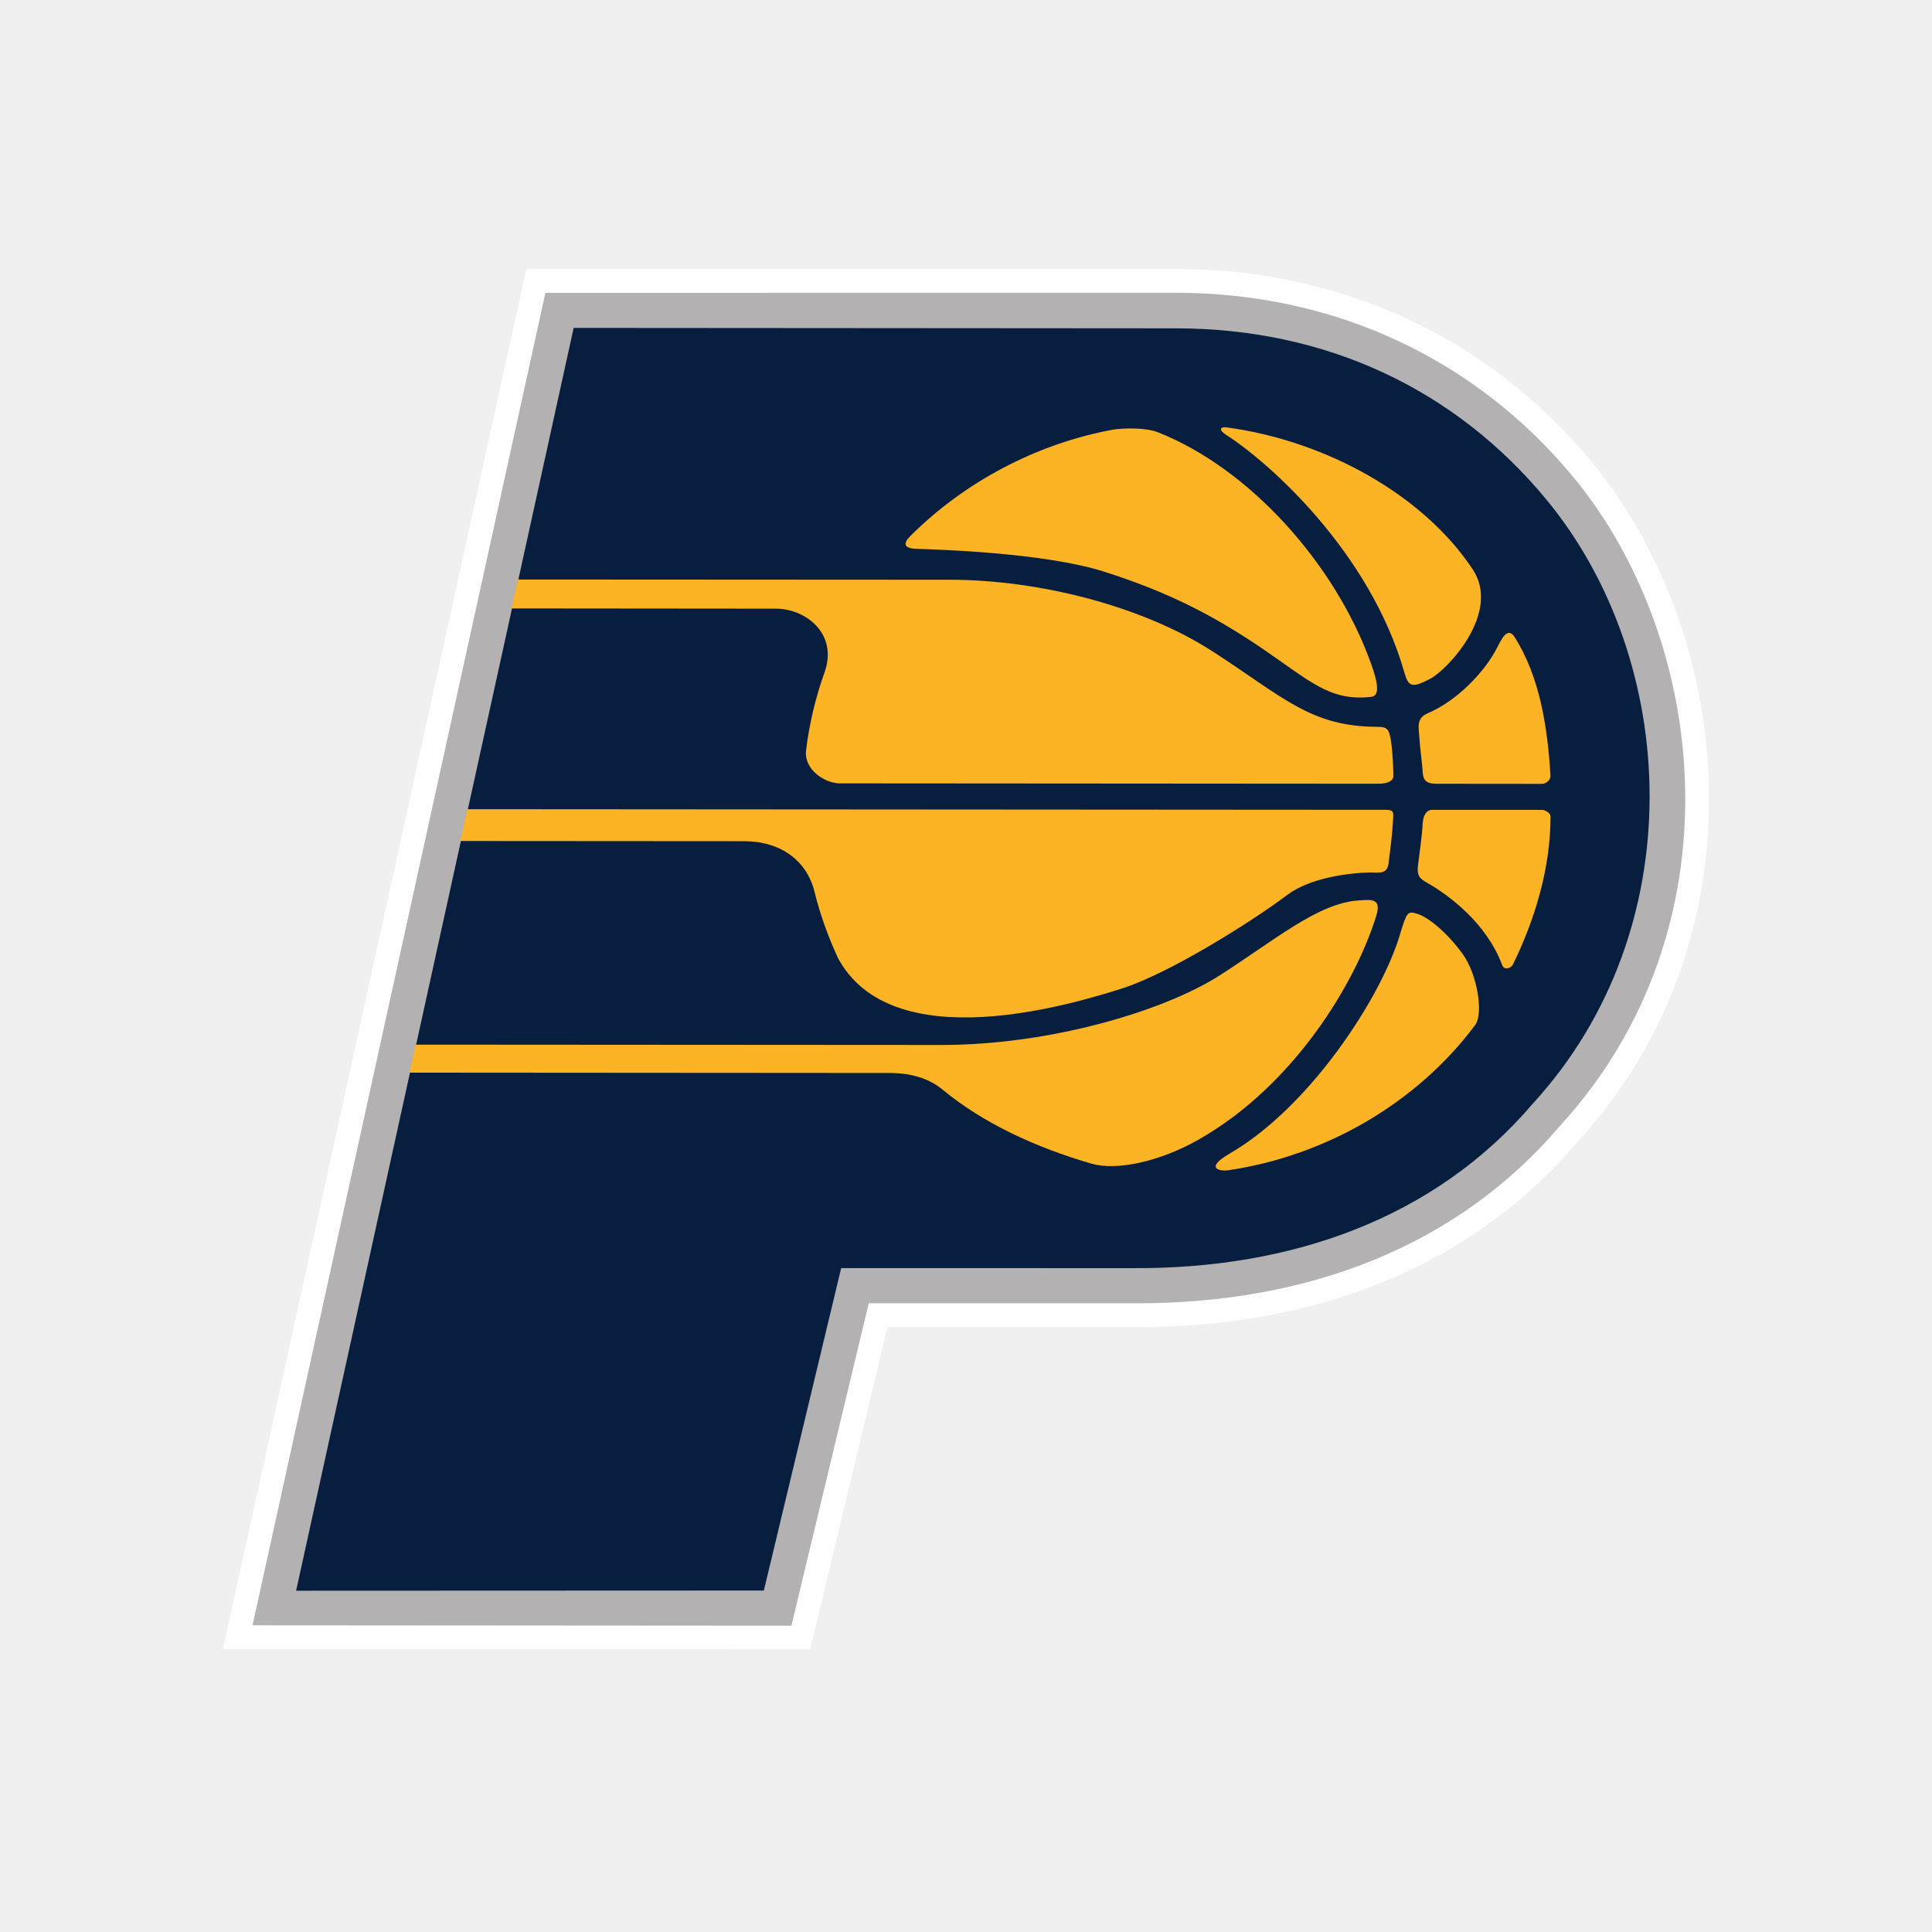
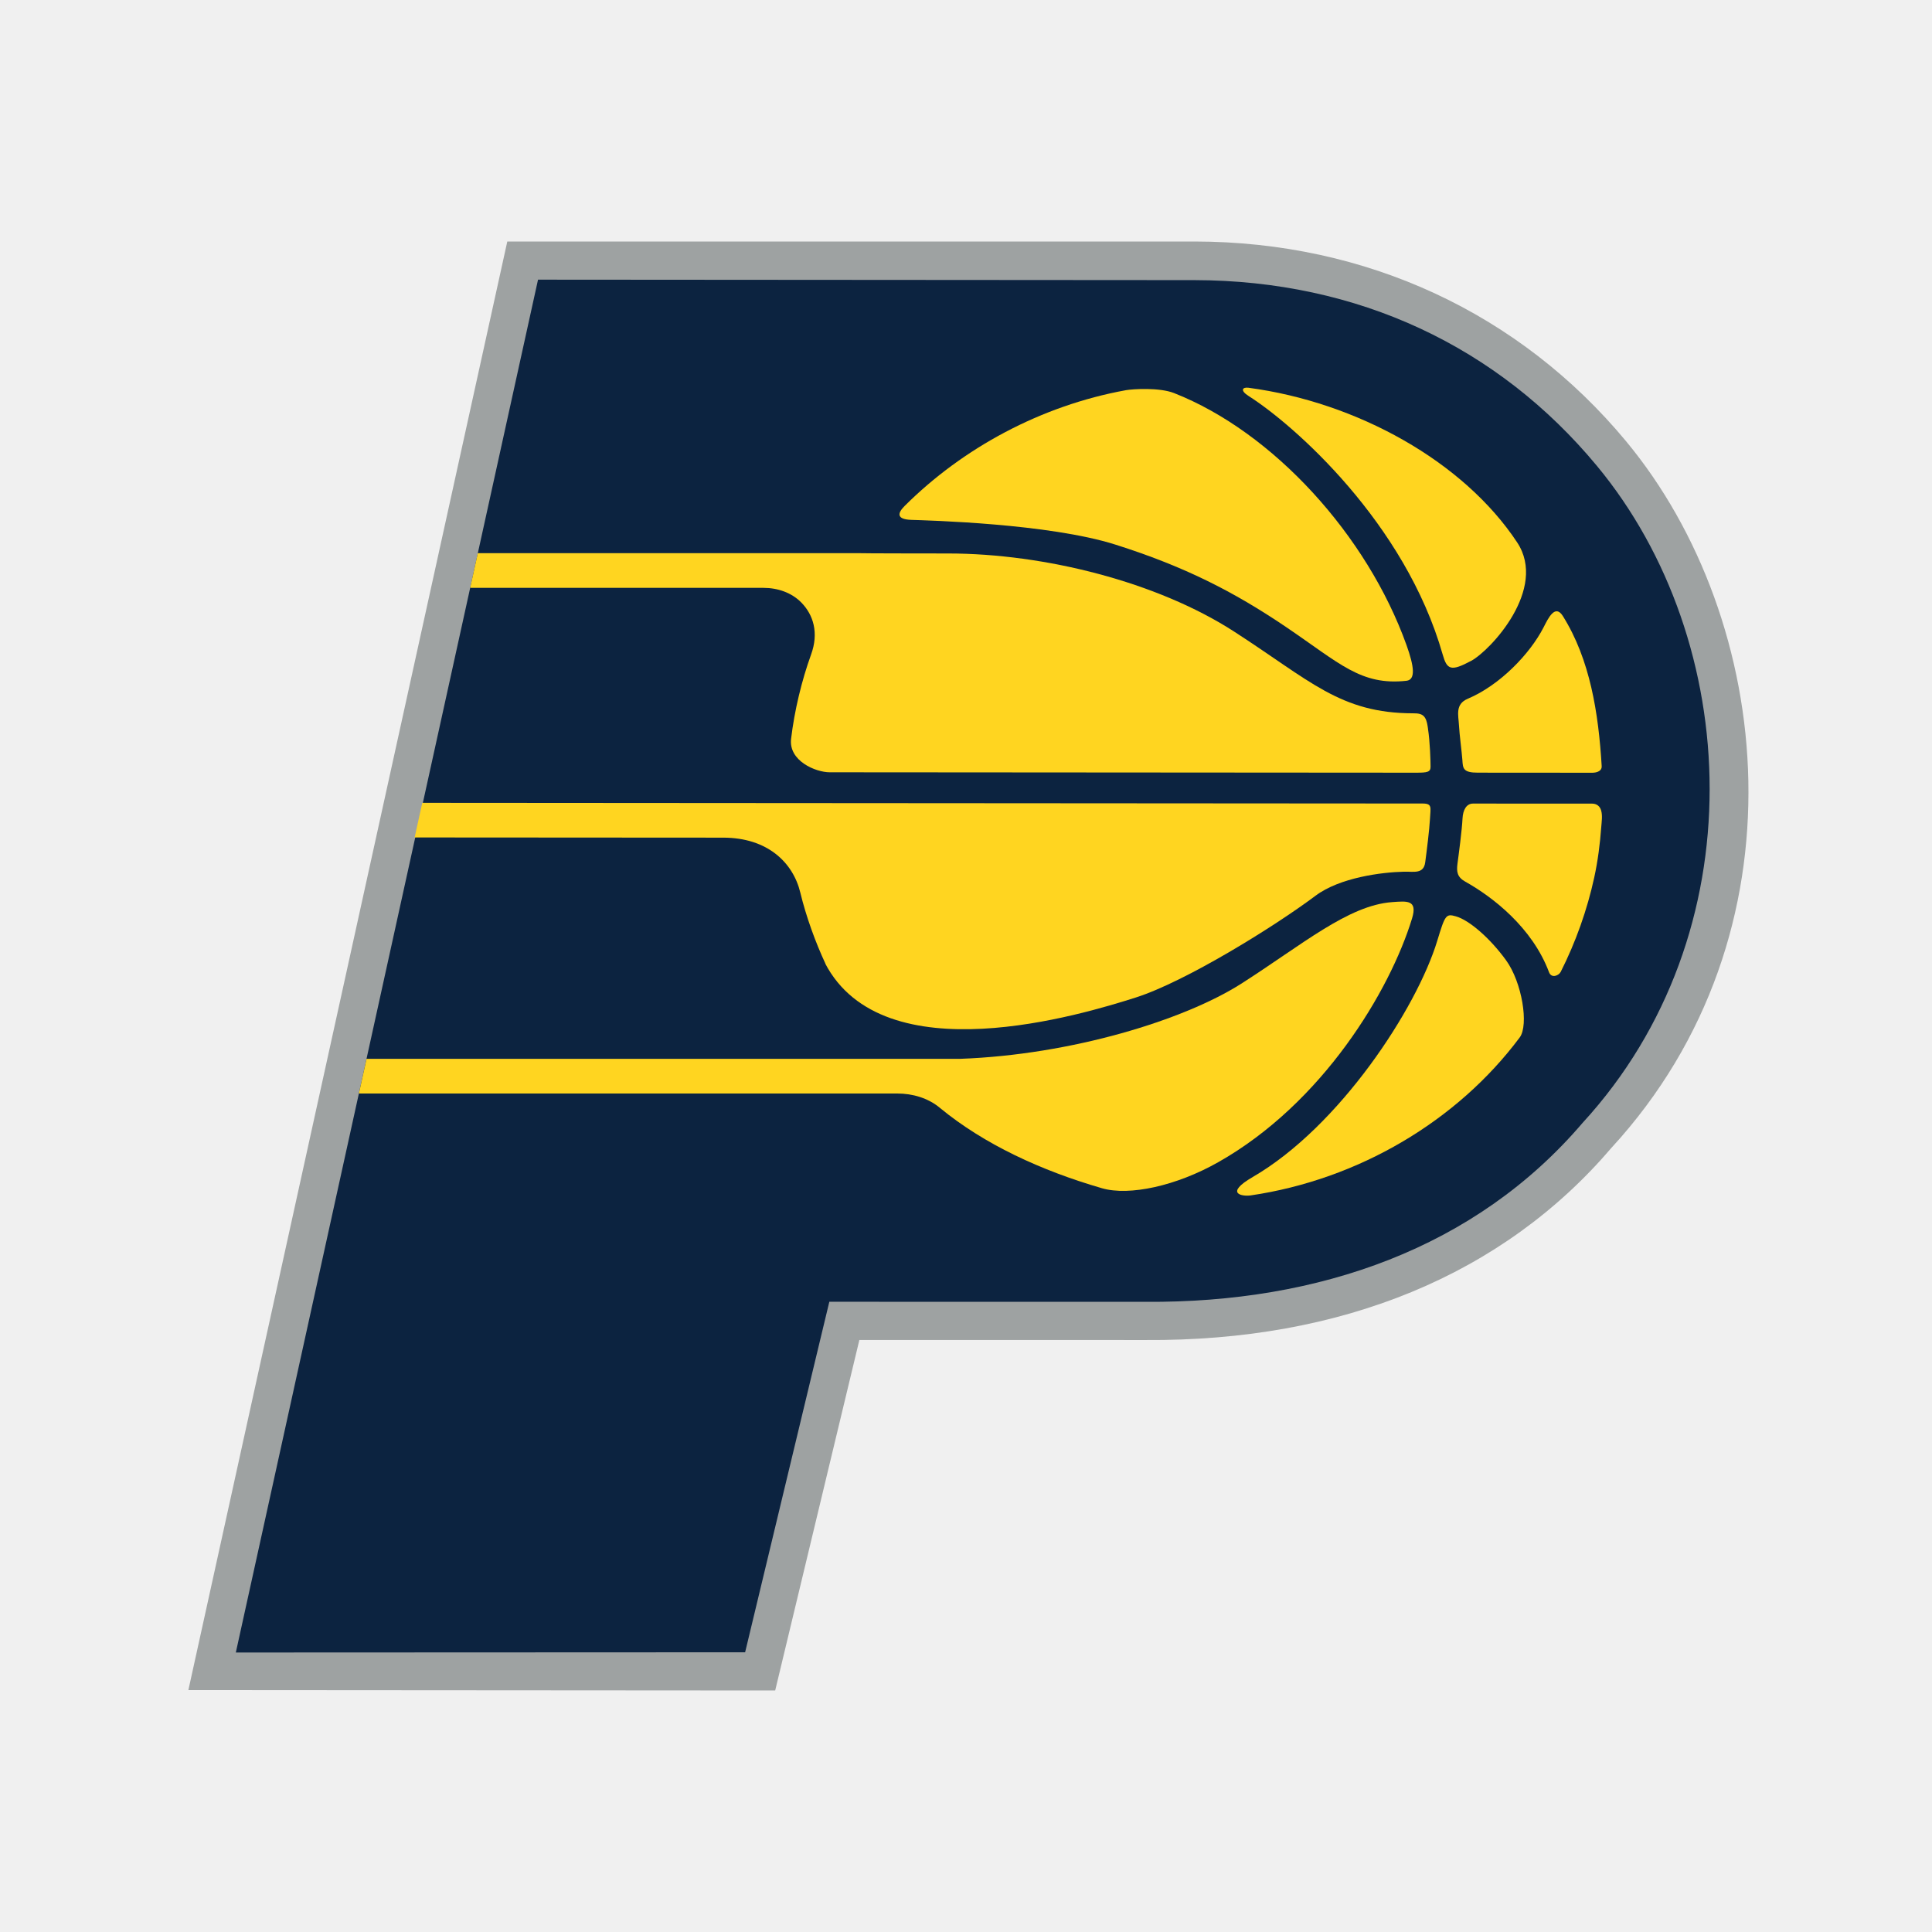
- <svg xmlns="http://www.w3.org/2000/svg" xmlns:xlink="http://www.w3.org/1999/xlink" width="500" height="500" viewBox="0 0 500 500">
-   <defs>
-     <path id="a" d="M384.607.148H.004v357.277H384.607z" />
-   </defs>
-   <g fill="none" fill-rule="evenodd">
-     <g transform="translate(57.6923 69.4604)">
-       <mask id="b" fill="#fff">
-         <use xlink:href="#a" />
-       </mask>
-       <path d="M354.147 49.987C327.585 17.917 289.485.218 246.841.144L78.519.157.004 357.339l151.981.086 20.011-83.441 63.036.012h1.453c47.927 0 87.381-16.565 113.98-47.797 49.22-53.651 40.526-131.719 3.682-176.213" fill="#FEFEFE" fill-rule="nonzero" mask="url(#b)" />
-     </g>
-     <path d="M407.103 123.384c-25.306-30.554-61.743-47.55-102.577-47.612l-163.372.012-75.794 344.845 139.458.099 20.011-83.454c18.73 0 67.987.012 67.925.012 46.732.333 85.054-15.493 110.864-45.8 46.868-51.075 38.63-125.655 3.485-168.103" fill="#B3B1B1" fill-rule="nonzero" />
-     <path d="M217.694 328.185l-20.011 83.441-121.048.049 71.829-326.813 156.033.111c38.851.062 72.136 15.838 95.62 44.21 34.615 41.795 37.989 111.271-3.411 156.418-25.392 29.802-62.617 42.892-103.87 42.596l-75.141-.012z" fill="#081E3F" fill-rule="nonzero" />
-     <path d="M132.379 157.461l68.393.062c7.856 0 16.218 6.594 12.585 16.59-2.229 6.175-3.953 13.336-4.741 20.053-.628 5.25 5.234 8.566 8.583 8.566l139.396.099c2.623 0 4.002-.74 4.002-1.997 0-1.245-.123-5.867-.616-9.108-.492-3.094-.997-3.624-3.497-3.624-17.375-.025-24.456-7.765-42.669-19.523-18.213-11.758-44.922-18.512-67.876-18.537l-111.899-.062-1.662 7.481zM216.82 247.813c-2.414-5.164-4.643-11.315-6.009-16.972-1.724-7.247-7.844-13.139-18.311-13.139l-73.368-.049 1.823-8.233 237.75.16c2.377 0 1.872.998 1.749 3.624-.135 2.625-.739 7.494-1.121 10.366-.382 2.859-2.746 2.182-5.012 2.231-5.344.123-15.294 1.393-21.094 5.744-9.851 7.407-30.859 20.423-42.669 24.207-12.671 4.043-60.019 18.537-73.885-8.172" fill="#FCB424" fill-rule="nonzero" />
-     <path d="M105.986 277.598l124.151.086c5.48 0 10.196 1.306 13.854 4.351 10.492 8.665 24.099 14.95 38.531 19.129 6.477 1.873 17.622-.542 27.584-6.187 24.85-14.063 40.834-40.821 46.092-58.051 1.367-4.499-1.256-4.129-4.729-3.882-10.479.752-21.488 10.23-35.957 19.474-14.494 9.219-43.949 17.958-71.903 17.921l-136.035-.086-1.589 7.247zM288.11 111.182c1.749-.308 8.029-.69 11.526.678 23.582 9.293 45.895 33.882 55.229 59.999 1.798 5.016 2.241 8.233 0 8.492-10.812 1.196-15.861-4.141-28.569-12.769-12.72-8.615-24.444-14.507-40.55-19.634-15.873-5.053-44.787-5.78-48.53-5.904-3.731-.123-3.263-1.688-1.625-3.315 13.853-13.841 32.472-23.886 52.52-27.547M401.261 200.732c.074.998-.998 2.132-2.253 2.132-.111 0-27.19-.025-27.19-.025-3.485 0-3.546-1.627-3.67-3.624-.136-1.997-.69-5.99-.813-8.369-.123-2.305-.961-4.942 2.118-6.237 7.573-3.204 14.728-10.612 17.991-16.972 1.096-2.145 2.734-5.694 4.593-2.687 6.44 10.304 8.46 23.011 9.223 35.78M391.527 249.639c-.468.924-2.204 1.602-2.771.111-3.965-10.624-13.398-17.933-19.887-21.557-1.958-1.097-2.13-2.379-1.884-4.314.271-1.935 1.084-8.122 1.207-10.735.099-2.071.936-3.562 2.487-3.562l28.335.012c1.01.012 2.266.912 2.266 1.664 0 13.521-4.113 26.881-9.753 38.38" fill="#FCB424" fill-rule="nonzero" />
-     <path d="M317.834 302.865c-1.995.283-6.354-.407.517-4.388 20.589-11.98 38.937-40.094 43.838-56.24 1.859-6.163 2.057-6.483 4.421-5.805 3.152.9 8.115 5.189 11.908 10.439 3.817 5.238 5.455 15.456 3.263 18.389-14.802 19.881-38.322 33.845-63.947 37.604M370.219 175.617c-4.79 2.576-5.726 2.095-6.748-1.504-8.94-31.417-35.329-54.674-46.117-61.552-2.057-1.294-1.527-2.169-.037-1.972 25.823 3.439 51.128 17.539 63.874 36.84 7.265 11.068-6.354 25.686-10.972 28.188" fill="#FCB424" fill-rule="nonzero" />
-     <path d="M0 0h500v500H0z" />
-   </g>
+ <svg xmlns="http://www.w3.org/2000/svg" width="400" height="400" viewBox="0 0 400 400" fill="none">
+   <path d="M336.702 91.403C314.659 64.838 282.925 50.05 247.345 50H105.03L39 349.916L160.494 350L177.923 277.425C194.235 277.425 237.15 277.436 237.094 277.436C277.794 277.727 311.182 263.96 333.668 237.607C374.492 193.189 367.325 128.33 336.702 91.409" fill="#9EA2A2" />
+   <path d="M171.704 269.518L154.27 342.088L48.825 342.133L111.394 57.901L247.322 57.996C281.17 58.058 310.161 71.775 330.618 96.447C360.764 132.796 363.714 193.217 327.651 232.486C305.529 258.396 273.106 269.787 237.156 269.53L171.704 269.518Z" fill="#0C2340" />
+   <path d="M295.649 150.839C295.537 150.093 295.436 149.258 295.026 148.597C294.494 147.734 293.529 147.684 292.598 147.684C277.463 147.673 271.289 140.932 255.437 130.711C239.567 120.485 216.307 114.607 196.31 114.59C196.31 114.59 177.85 114.579 177.85 114.529H98.923L97.341 121.712H158.106C161.005 121.712 163.909 122.693 165.928 124.772C168.39 127.299 169.567 131.014 167.924 135.519C165.979 140.893 164.481 147.118 163.786 152.968C163.248 157.535 168.872 159.894 171.788 159.894L293.215 159.978C295.503 159.978 296.182 159.849 296.182 158.762C296.182 157.675 296.081 153.657 295.643 150.839" fill="#FFD520" />
+   <path d="M170.941 199.616C168.838 195.122 166.898 189.771 165.709 184.851C164.207 178.553 158.879 173.437 149.75 173.426L85.846 173.387L87.427 166.22L294.539 166.36C296.602 166.36 296.165 167.223 296.064 169.509C295.94 171.79 295.408 176.031 295.077 178.525C294.752 181.018 292.688 180.425 290.72 180.475C286.06 180.576 277.39 181.68 272.344 185.468C263.753 191.906 245.455 203.225 235.165 206.52C224.135 210.027 182.891 222.646 170.807 199.403" fill="#FFD520" />
+   <path d="M288.236 186.773C279.112 187.423 269.523 195.671 256.917 203.707C245.085 211.221 221.797 218.371 198.873 219.217H75.887L74.305 226.4H185.773C188.947 226.4 192.116 227.325 194.561 229.342C194.577 229.359 194.594 229.37 194.611 229.387C203.751 236.918 215.606 242.381 228.173 246.018C233.825 247.643 243.521 245.542 252.201 240.633C273.852 228.406 287.776 205.136 292.352 190.152C293.54 186.241 291.264 186.56 288.23 186.773" fill="#FFD520" />
+   <path d="M233.046 80.791C234.571 80.527 240.044 80.186 243.083 81.385C263.629 89.47 283.065 110.847 291.202 133.558C292.767 137.928 293.148 140.725 291.196 140.949C281.776 141.985 277.385 137.351 266.31 129.848C255.229 122.345 245.018 117.229 230.993 112.775C217.165 108.371 191.981 107.749 188.712 107.636C185.459 107.53 185.874 106.168 187.293 104.756C199.366 92.72 215.578 83.979 233.046 80.796" fill="#FFD520" />
+   <path d="M331.61 158.672C331.672 159.541 330.747 159.989 329.653 159.989C329.552 159.989 305.967 159.972 305.967 159.972C302.927 159.972 302.871 159.098 302.77 157.361C302.647 155.624 302.165 152.144 302.058 150.077C301.957 148.076 301.223 145.784 303.909 144.658C310.503 141.868 316.739 135.424 319.576 129.893C320.53 128.033 321.965 124.951 323.586 127.568C329.194 136.528 330.954 147.577 331.616 158.678" fill="#FFD520" />
+   <path d="M323.132 201.208C322.728 202.009 321.208 202.603 320.715 201.303C317.261 192.057 309.051 185.709 303.399 182.554C301.688 181.607 301.537 180.492 301.755 178.811C301.985 177.124 302.698 171.745 302.799 169.464C302.888 167.671 303.623 166.371 304.974 166.371L329.653 166.382C330.595 166.394 331.268 166.926 331.509 167.834C331.801 168.915 331.605 170.081 331.526 171.179C331.268 174.709 330.825 178.194 330.074 181.657C328.605 188.398 326.244 195.044 323.132 201.208Z" fill="#FFD520" />
+   <path d="M258.936 247.497C257.197 247.744 253.401 247.15 259.384 243.676C277.323 233.259 293.305 208.806 297.572 194.769C299.193 189.412 299.372 189.132 301.43 189.721C304.172 190.494 308.496 194.231 311.804 198.798C315.124 203.354 316.554 212.241 314.642 214.79C301.756 232.077 281.26 244.219 258.936 247.497Z" fill="#FFD520" />
+   <path d="M304.571 136.83C300.393 139.072 299.585 138.657 298.694 135.519C290.905 108.202 267.914 87.974 258.521 81.995C256.726 80.864 257.186 80.113 258.487 80.281C280.985 83.273 303.034 95.533 314.126 112.321C320.457 121.942 308.597 134.667 304.571 136.836" fill="#FFD520" />
</svg>
